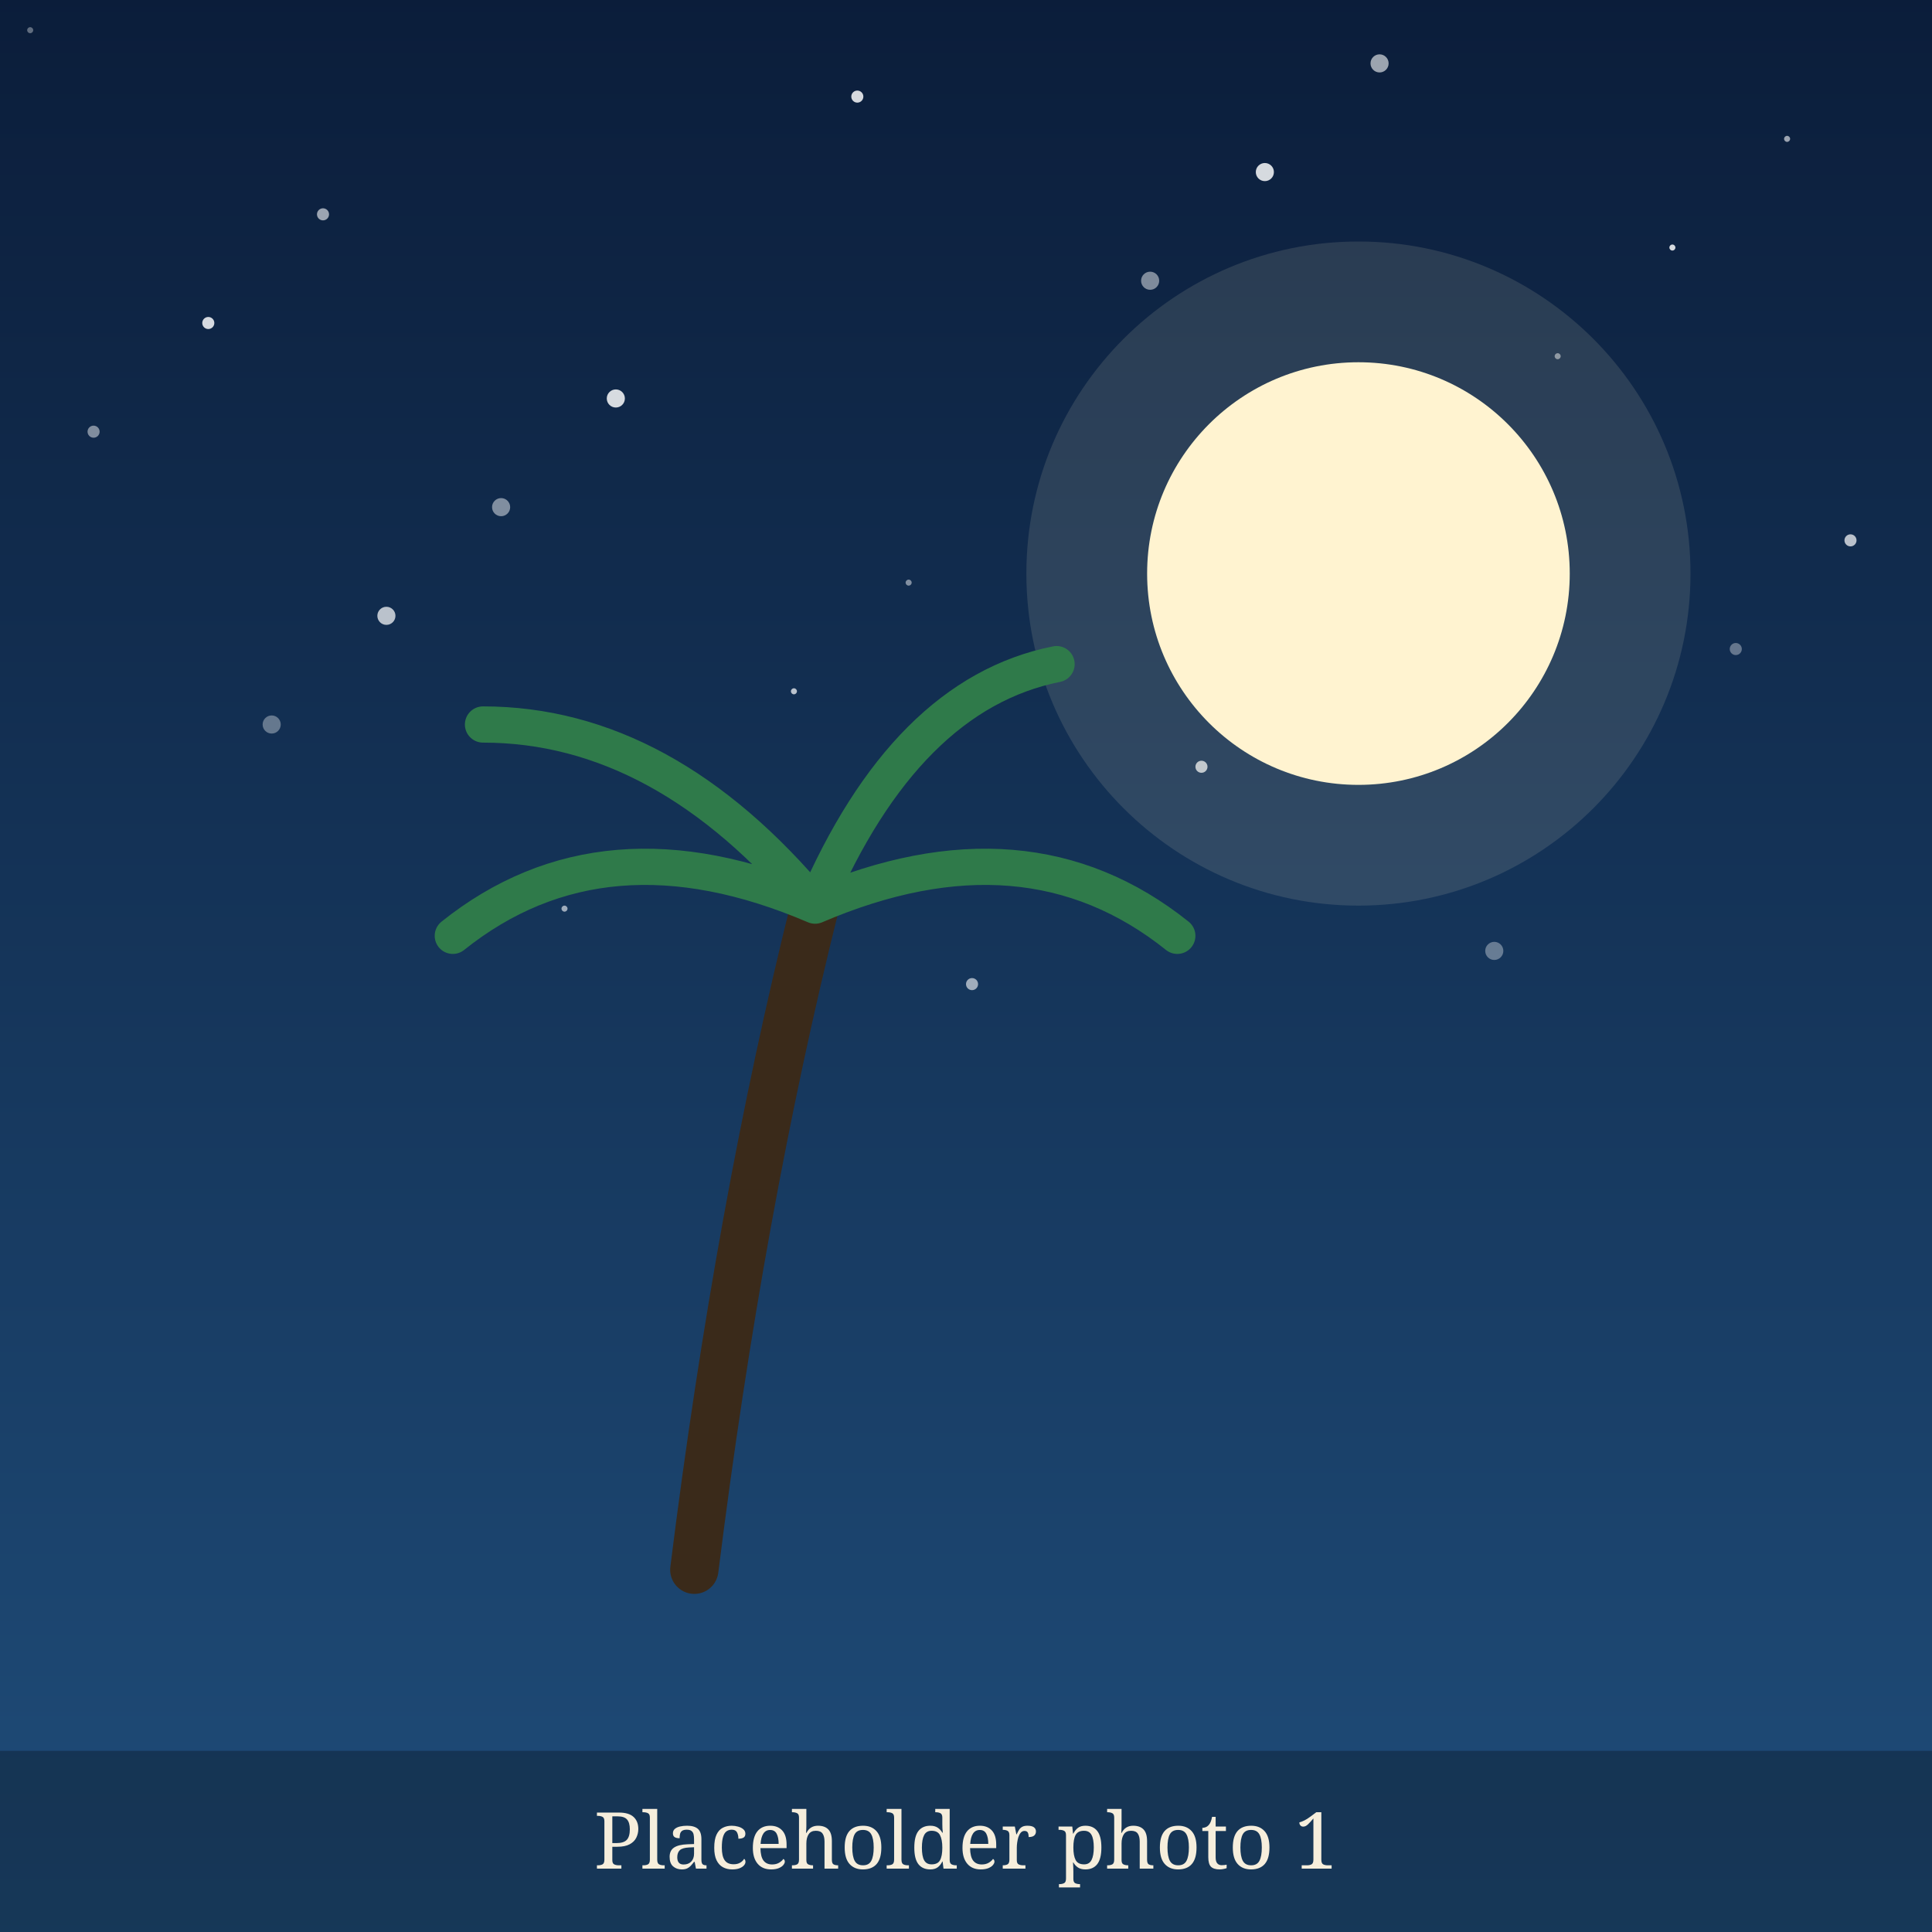
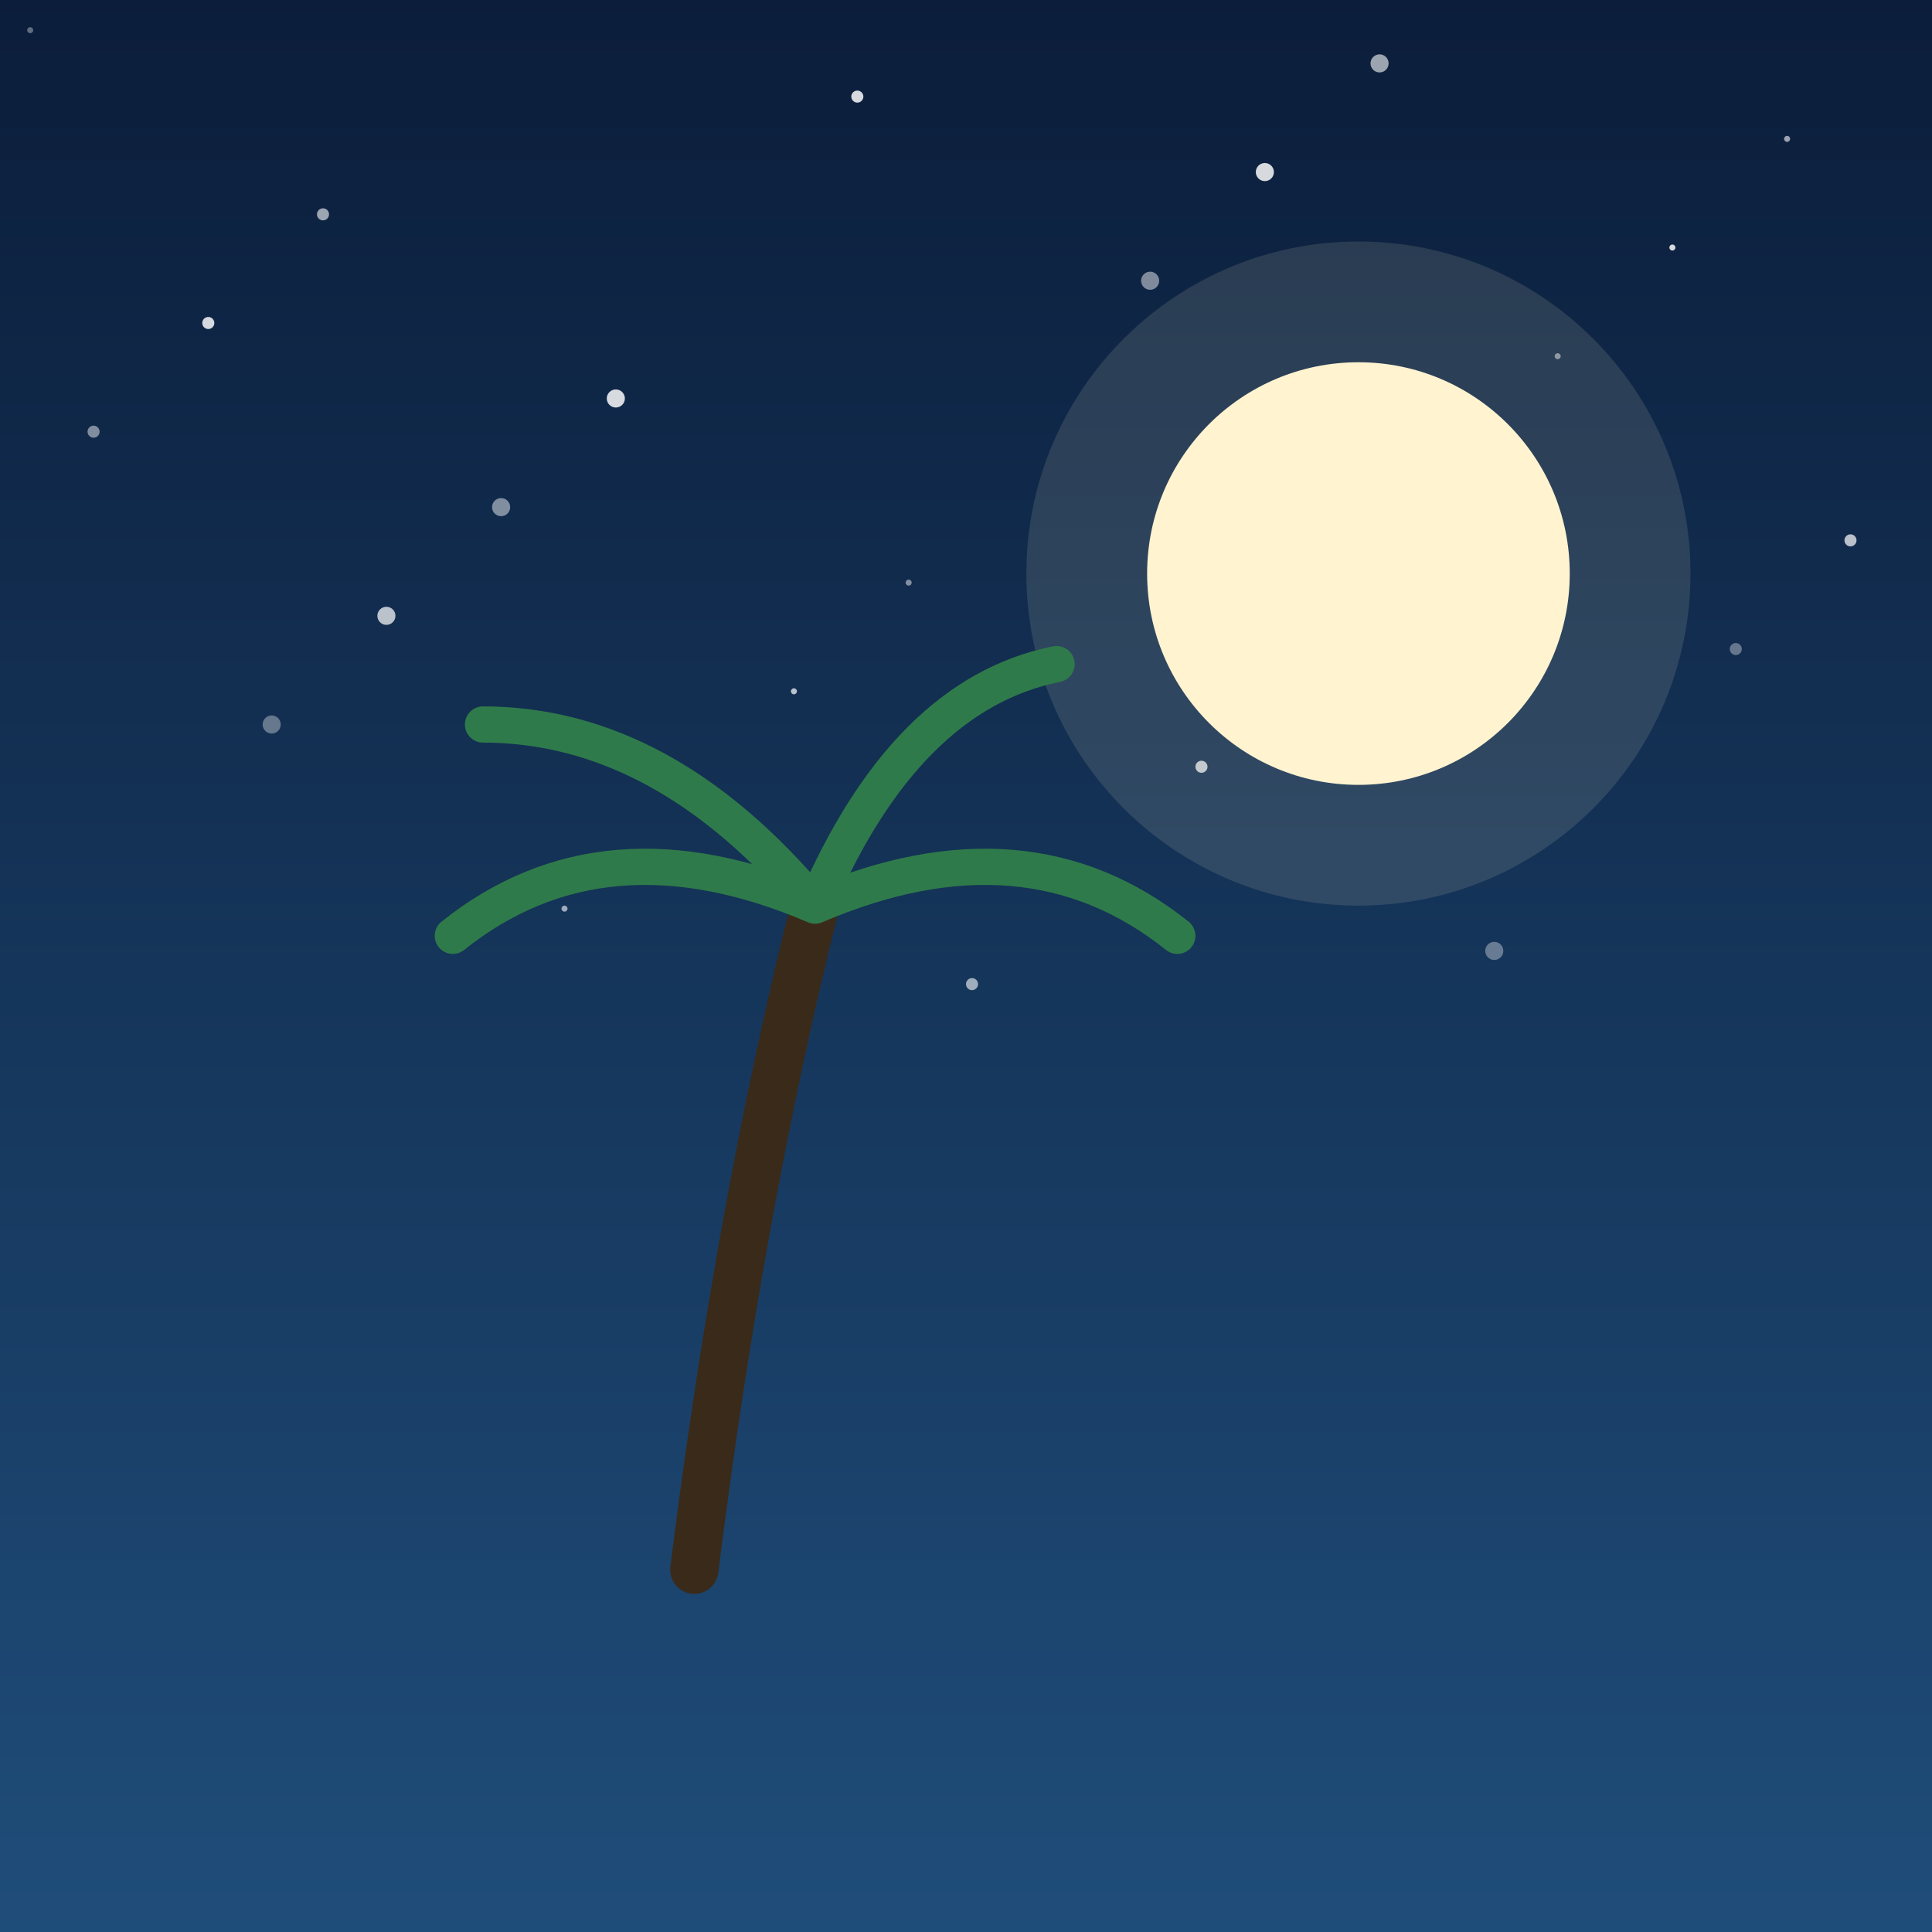
<svg xmlns="http://www.w3.org/2000/svg" viewBox="0 0 640 640" width="640" height="640">
  <defs>
    <linearGradient id="g" x1="0" y1="0" x2="0" y2="1">
      <stop offset="0" stop-color="#0b1d3a" />
      <stop offset="1" stop-color="#1f4d7a" />
    </linearGradient>
  </defs>
  <rect width="640" height="640" fill="url(#g)" />
  <circle cx="10" cy="10" r="1" fill="#fff" opacity="0.35" />
  <circle cx="107" cy="71" r="2" fill="#fff" opacity="0.59" />
  <circle cx="204" cy="132" r="3" fill="#fff" opacity="0.83" />
  <circle cx="301" cy="193" r="1" fill="#fff" opacity="0.47" />
  <circle cx="398" cy="254" r="2" fill="#fff" opacity="0.71" />
  <circle cx="495" cy="315" r="3" fill="#fff" opacity="0.35" />
  <circle cx="592" cy="46" r="1" fill="#fff" opacity="0.59" />
  <circle cx="69" cy="107" r="2" fill="#fff" opacity="0.83" />
  <circle cx="166" cy="168" r="3" fill="#fff" opacity="0.47" />
  <circle cx="263" cy="229" r="1" fill="#fff" opacity="0.71" />
  <circle cx="360" cy="290" r="2" fill="#fff" opacity="0.35" />
  <circle cx="457" cy="21" r="3" fill="#fff" opacity="0.59" />
  <circle cx="554" cy="82" r="1" fill="#fff" opacity="0.83" />
  <circle cx="31" cy="143" r="2" fill="#fff" opacity="0.47" />
  <circle cx="128" cy="204" r="3" fill="#fff" opacity="0.71" />
  <circle cx="225" cy="265" r="1" fill="#fff" opacity="0.35" />
  <circle cx="322" cy="326" r="2" fill="#fff" opacity="0.59" />
  <circle cx="419" cy="57" r="3" fill="#fff" opacity="0.83" />
  <circle cx="516" cy="118" r="1" fill="#fff" opacity="0.47" />
  <circle cx="613" cy="179" r="2" fill="#fff" opacity="0.71" />
  <circle cx="90" cy="240" r="3" fill="#fff" opacity="0.35" />
  <circle cx="187" cy="301" r="1" fill="#fff" opacity="0.59" />
  <circle cx="284" cy="32" r="2" fill="#fff" opacity="0.83" />
  <circle cx="381" cy="93" r="3" fill="#fff" opacity="0.47" />
  <circle cx="478" cy="154" r="1" fill="#fff" opacity="0.71" />
  <circle cx="575" cy="215" r="2" fill="#fff" opacity="0.35" />
  <circle cx="450" cy="190" r="70" fill="#fff3d0" />
  <circle cx="450" cy="190" r="110" fill="#fff3d0" opacity=".12" />
  <path d="M230 520 Q245 400 270 300" stroke="#3a2a1a" stroke-width="16" fill="none" stroke-linecap="round" />
  <path d="M270 300 Q200 270 150 310 M270 300 Q220 240 160 240 M270 300 Q300 230 350 220 M270 300 Q340 270 390 310" stroke="#2f7a4a" stroke-width="12" fill="none" stroke-linecap="round" />
-   <rect x="0" y="580" width="640" height="60" fill="#000" opacity=".28" />
-   <text x="320" y="619" text-anchor="middle" font-family="Georgia, serif" font-size="26" fill="#f6eedc">Placeholder photo 1</text>
</svg>
